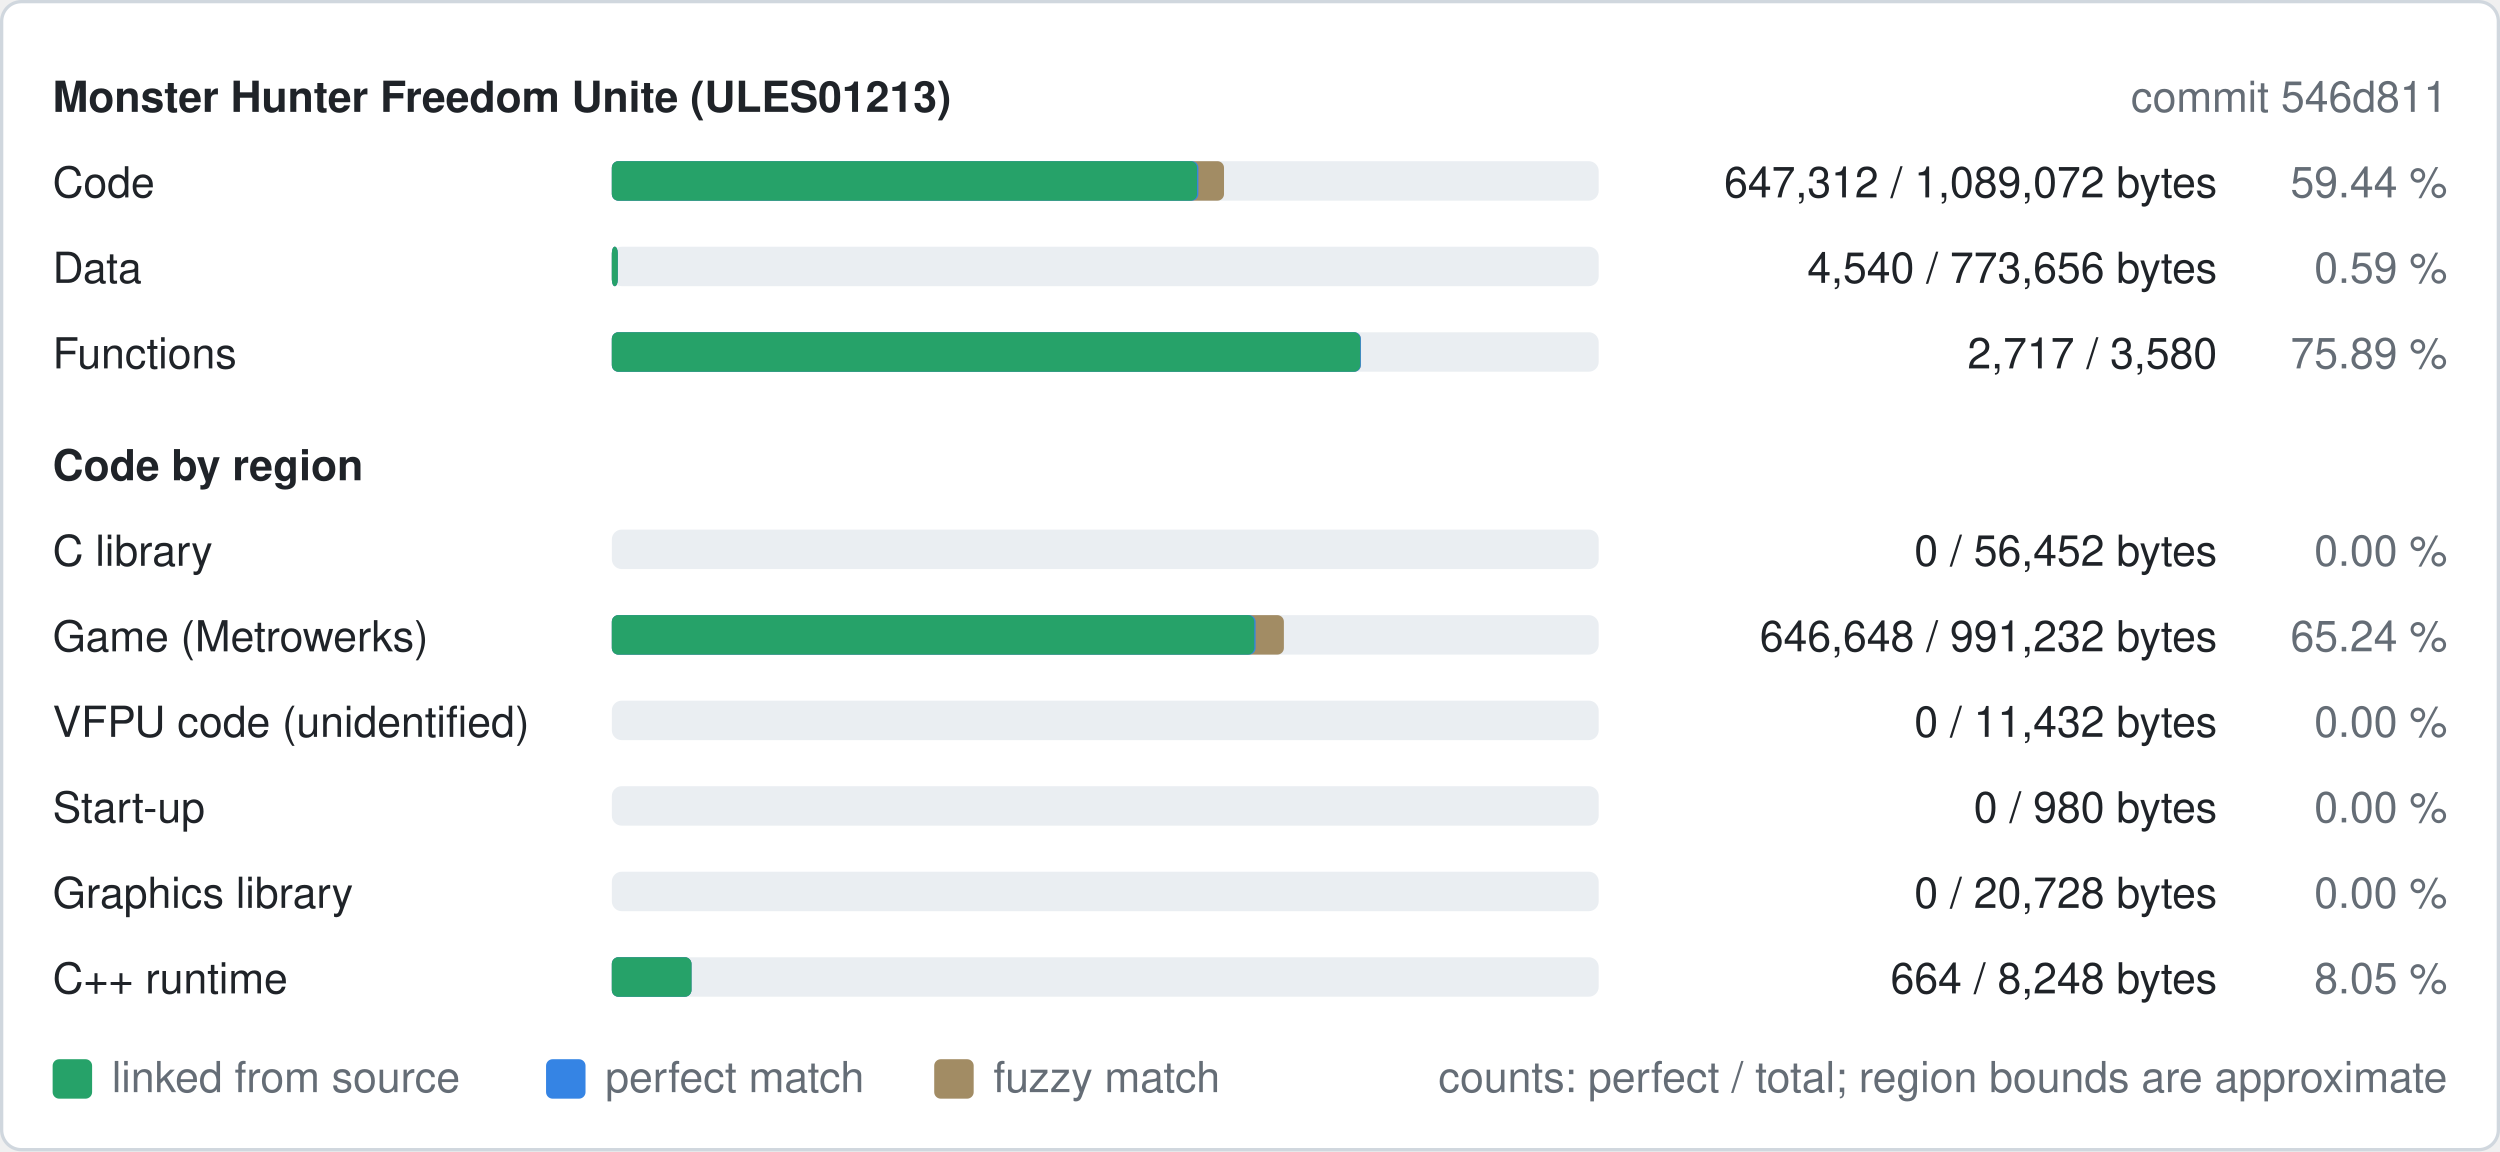
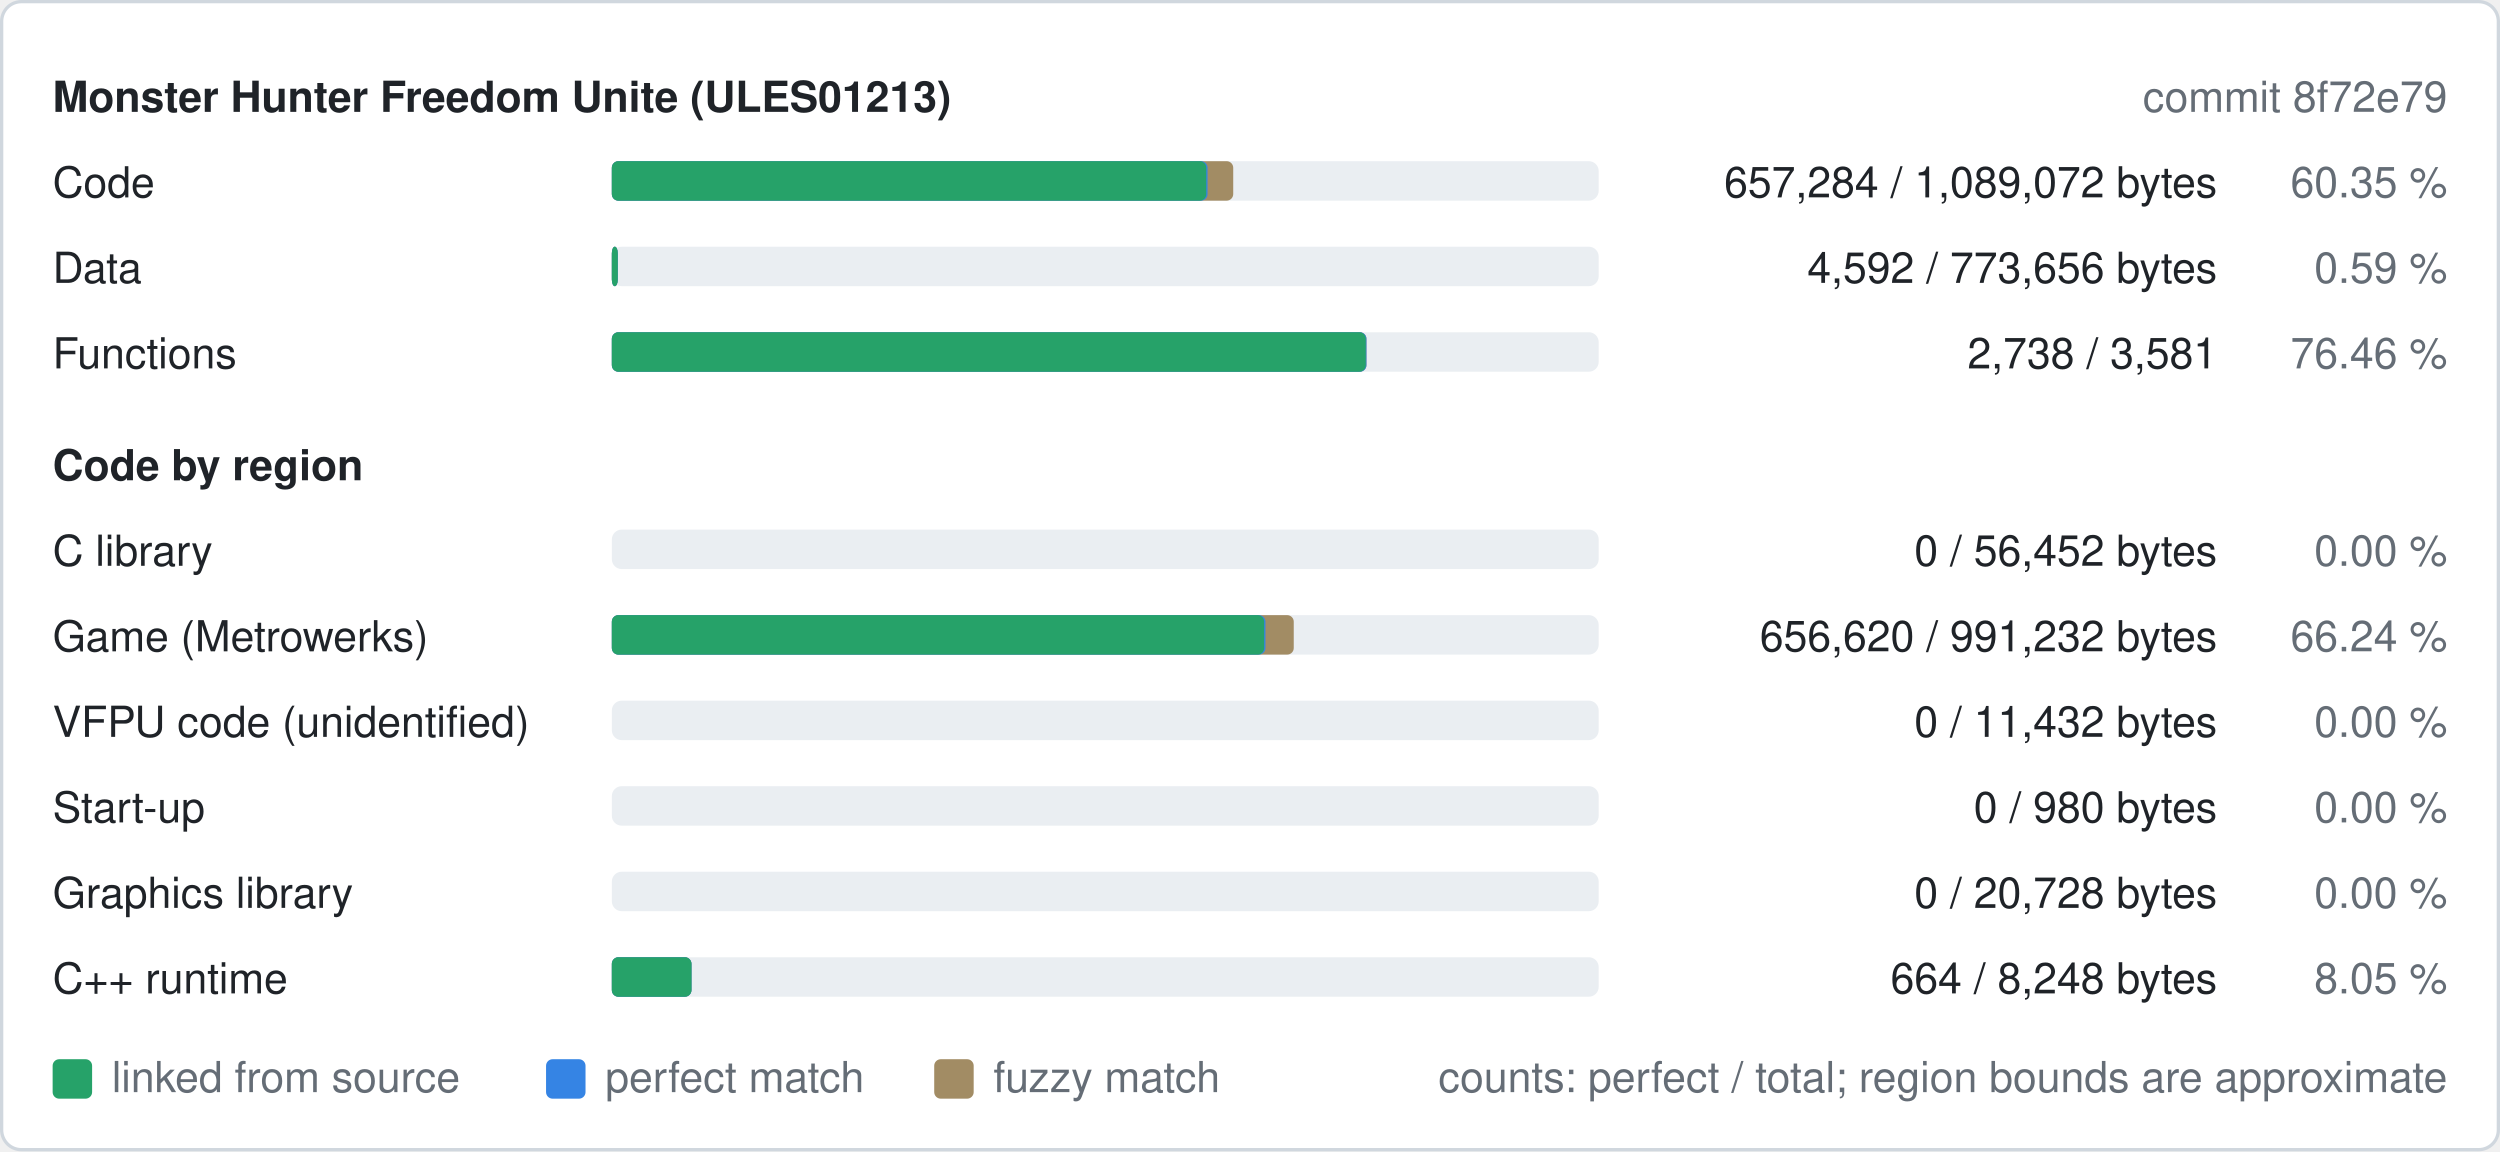
<svg xmlns="http://www.w3.org/2000/svg" width="760" height="350" viewBox="0 0 760 350" role="img" aria-label="Decompilation progress of ULES01213">
  <style>
text{font-family:-apple-system,BlinkMacSystemFont,"Segoe UI",Helvetica,Arial,sans-serif;font-size:13px}
.b{font-weight:600}
.bg{fill:#ffffff;stroke:#d0d7de}.t{fill:#1f2328}.m{fill:#656d76}.track{fill:#eaeef2}.fuzzy{fill:#a28c64}.perfect{fill:#3584e4}.linked{fill:#26a269}
@media (prefers-color-scheme: dark){.bg{fill:#0d1117;stroke:#30363d}.t{fill:#e6edf3}.m{fill:#8d96a0}.track{fill:#21262d}.fuzzy{fill:#a28c64}.perfect{fill:#3584e4}.linked{fill:#2ec27e}}
</style>
  <rect class="bg" x="0.5" y="0.5" width="759" height="349" rx="6" />
  <text class="t b" x="16" y="34">Monster Hunter Freedom Unite (ULES01213)</text>
-   <text class="m" x="744" y="34" text-anchor="end">commit 546d811</text>
+   <text class="m" x="744" y="34" text-anchor="end">commit 8f72e79</text>
  <text class="t" x="16" y="60">Code</text>
  <rect class="track" x="186" y="49" width="300" height="12" rx="3" />
-   <rect class="fuzzy" x="186" y="49" width="186.1" height="12" rx="2" />
-   <rect class="perfect" x="186" y="49" width="178.3" height="12" rx="2" />
-   <rect class="linked" x="186" y="49" width="177.9" height="12" rx="2" />
-   <text class="t" x="674" y="60" text-anchor="end">647,312 / 1,089,072 bytes</text>
-   <text class="m" x="744" y="60" text-anchor="end">59.44 %</text>
+   <rect class="fuzzy" x="186" y="49" width="188.9" height="12" rx="2" />
+   <rect class="perfect" x="186" y="49" width="181.1" height="12" rx="2" />
+   <rect class="linked" x="186" y="49" width="180.7" height="12" rx="2" />
+   <text class="t" x="674" y="60" text-anchor="end">657,284 / 1,089,072 bytes</text>
+   <text class="m" x="744" y="60" text-anchor="end">60.35 %</text>
  <text class="t" x="16" y="86">Data</text>
  <rect class="track" x="186" y="75" width="300" height="12" rx="3" />
  <rect class="fuzzy" x="186" y="75" width="1.8" height="12" rx="2" />
  <rect class="perfect" x="186" y="75" width="1.8" height="12" rx="2" />
  <rect class="linked" x="186" y="75" width="1.8" height="12" rx="2" />
-   <text class="t" x="674" y="86" text-anchor="end">4,540 / 773,656 bytes</text>
+   <text class="t" x="674" y="86" text-anchor="end">4,592 / 773,656 bytes</text>
  <text class="m" x="744" y="86" text-anchor="end">0.59 %</text>
  <text class="t" x="16" y="112">Functions</text>
  <rect class="track" x="186" y="101" width="300" height="12" rx="3" />
-   <rect class="fuzzy" x="186" y="101" width="227.7" height="12" rx="2" />
-   <rect class="perfect" x="186" y="101" width="227.7" height="12" rx="2" />
-   <rect class="linked" x="186" y="101" width="227.5" height="12" rx="2" />
-   <text class="t" x="674" y="112" text-anchor="end">2,717 / 3,580</text>
-   <text class="m" x="744" y="112" text-anchor="end">75.89 %</text>
+   <rect class="fuzzy" x="186" y="101" width="229.4" height="12" rx="2" />
+   <rect class="perfect" x="186" y="101" width="229.4" height="12" rx="2" />
+   <rect class="linked" x="186" y="101" width="229.2" height="12" rx="2" />
+   <text class="t" x="674" y="112" text-anchor="end">2,738 / 3,581</text>
+   <text class="m" x="744" y="112" text-anchor="end">76.46 %</text>
  <text class="t b" x="16" y="146">Code by region</text>
  <text class="t" x="16" y="172">C library</text>
  <rect class="track" x="186" y="161" width="300" height="12" rx="3" />
  <text class="t" x="674" y="172" text-anchor="end">0 / 56,452 bytes</text>
  <text class="m" x="744" y="172" text-anchor="end">0.00 %</text>
  <text class="t" x="16" y="198">Game (Metrowerks)</text>
  <rect class="track" x="186" y="187" width="300" height="12" rx="3" />
-   <rect class="fuzzy" x="186" y="187" width="204.3" height="12" rx="2" />
-   <rect class="perfect" x="186" y="187" width="195.7" height="12" rx="2" />
-   <rect class="linked" x="186" y="187" width="195.3" height="12" rx="2" />
-   <text class="t" x="674" y="198" text-anchor="end">646,648 / 991,232 bytes</text>
-   <text class="m" x="744" y="198" text-anchor="end">65.24 %</text>
+   <rect class="fuzzy" x="186" y="187" width="207.3" height="12" rx="2" />
+   <rect class="perfect" x="186" y="187" width="198.7" height="12" rx="2" />
+   <rect class="linked" x="186" y="187" width="198.3" height="12" rx="2" />
+   <text class="t" x="674" y="198" text-anchor="end">656,620 / 991,232 bytes</text>
+   <text class="m" x="744" y="198" text-anchor="end">66.24 %</text>
  <text class="t" x="16" y="224">VFPU code (unidentified)</text>
  <rect class="track" x="186" y="213" width="300" height="12" rx="3" />
  <text class="t" x="674" y="224" text-anchor="end">0 / 11,432 bytes</text>
  <text class="m" x="744" y="224" text-anchor="end">0.00 %</text>
  <text class="t" x="16" y="250">Start-up</text>
  <rect class="track" x="186" y="239" width="300" height="12" rx="3" />
  <text class="t" x="674" y="250" text-anchor="end">0 / 980 bytes</text>
  <text class="m" x="744" y="250" text-anchor="end">0.00 %</text>
  <text class="t" x="16" y="276">Graphics library</text>
  <rect class="track" x="186" y="265" width="300" height="12" rx="3" />
  <text class="t" x="674" y="276" text-anchor="end">0 / 20,728 bytes</text>
  <text class="m" x="744" y="276" text-anchor="end">0.00 %</text>
  <text class="t" x="16" y="302">C++ runtime</text>
  <rect class="track" x="186" y="291" width="300" height="12" rx="3" />
  <rect class="fuzzy" x="186" y="291" width="24.2" height="12" rx="2" />
  <rect class="perfect" x="186" y="291" width="24.2" height="12" rx="2" />
  <rect class="linked" x="186" y="291" width="24.2" height="12" rx="2" />
  <text class="t" x="674" y="302" text-anchor="end">664 / 8,248 bytes</text>
  <text class="m" x="744" y="302" text-anchor="end">8.05 %</text>
  <rect class="linked" x="16" y="322" width="12" height="12" rx="2" />
  <text class="m" x="34" y="332">linked from source</text>
  <rect class="perfect" x="166" y="322" width="12" height="12" rx="2" />
  <text class="m" x="184" y="332">perfect match</text>
  <rect class="fuzzy" x="284" y="322" width="12" height="12" rx="2" />
  <text class="m" x="302" y="332">fuzzy match</text>
  <text class="m" x="744" y="332" text-anchor="end">counts: perfect / total; region bounds are approximate</text>
</svg>
